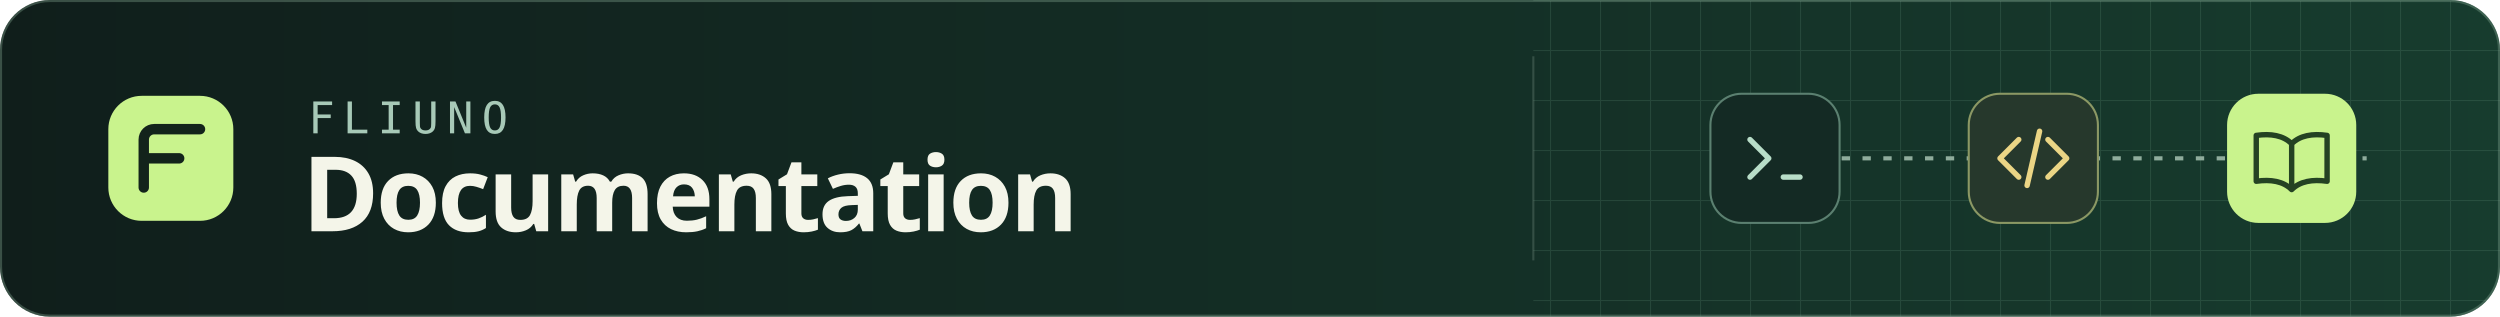
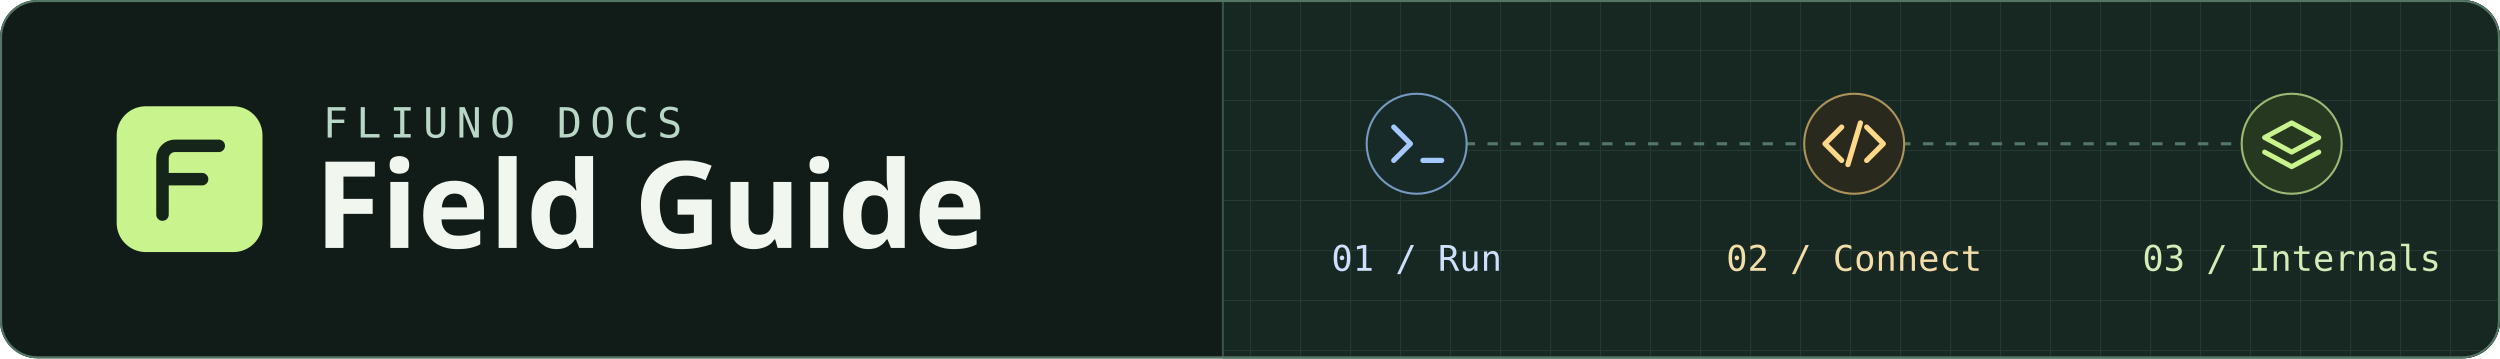
- <svg xmlns="http://www.w3.org/2000/svg" width="1200" height="152" viewBox="0 0 1200 152" role="img" aria-labelledby="title">
+ <svg xmlns="http://www.w3.org/2000/svg" width="1200" height="172" viewBox="0 0 1200 172" role="img" aria-labelledby="title">
  <defs>
-     <linearGradient id="surface">
-       <stop stop-color="#101e1b" />
-       <stop offset="1" stop-color="#173c2e" />
-     </linearGradient>
+     <clipPath id="frame">
+       <rect width="1200" height="172" rx="18" />
+     </clipPath>
    <pattern id="grid" width="24" height="24" patternUnits="userSpaceOnUse">
-       <path d="M24 0H0V24" fill="none" stroke="#a0d3b3" stroke-opacity=".13" />
+       <path d="M24 0H0v24" fill="none" stroke="#90b6a4" stroke-opacity=".12" />
    </pattern>
-     <clipPath id="frame">
-       <rect width="1200" height="152" rx="24" />
-     </clipPath>
  </defs>
  <g clip-path="url(#frame)">
-     <path fill="url(#surface)" d="M0 0h1200v152H0z" />
-     <path fill="url(#grid)" d="M736 0h464v152H736z" />
-     <path d="M736 27v98" stroke="#bfd5c5" stroke-opacity=".19" />
-     <g transform="translate(52 46)">
-       <rect width="60" height="60" rx="16" fill="#c9f38d" />
-       <path d="M17 44V21a5 5 0 0 1 5-5h22M17 30h17" fill="none" stroke="#13231b" stroke-width="5" stroke-linecap="round" />
+     <path d="M0 0h1200v172H0z" fill="#111b18" />
+     <path d="M587 0h613v172H587z" fill="#172822" />
+     <path d="M587 0h613v172H587z" fill="url(#grid)" />
+     <path d="M587 0v172" stroke="#375247" />
+     <g transform="translate(56 51)">
+       <rect width="70" height="70" rx="14" fill="#c9f38d" />
+       <path d="M22 52V25a6 6 0 0 1 6-6h21M22 35h19" fill="none" stroke="#15251a" stroke-width="6" stroke-linecap="round" />
    </g>
-     <text x="148" y="64" fill="#a7c9b7" font-family="ui-monospace, Consolas, monospace" font-size="21" letter-spacing="4">FLIUNO</text>
-     <text x="145" y="111" fill="#f4f5e9" font-family="'Segoe UI', system-ui, sans-serif" font-size="50" font-weight="700" letter-spacing="-1.5">Documentation</text>
-     <path d="M864 76h272" stroke="#8fac9c" stroke-width="2" stroke-dasharray="4 6" />
-     <g transform="translate(821 45)">
-       <rect width="62" height="62" rx="15" fill="#142a24" stroke="#5b8070" />
-       <path d="M19 22l9 9-9 9m16 0h8" fill="none" stroke="#b8ddc8" stroke-width="2.6" stroke-linecap="round" stroke-linejoin="round" />
-     </g>
-     <g transform="translate(945 45)">
-       <rect width="62" height="62" rx="15" fill="#26382c" stroke="#8b9864" />
-       <path d="m24 22-9 9 9 9m14-18 9 9-9 9m-4-22-6 26" fill="none" stroke="#ebd585" stroke-width="2.6" stroke-linecap="round" stroke-linejoin="round" />
-     </g>
-     <g transform="translate(1069 45)">
-       <rect width="62" height="62" rx="15" fill="#c9f38d" />
-       <path d="M31 24c-4-4-10-5-17-4v22c7-1 13 0 17 4 4-4 10-5 17-4V20c-7-1-13 0-17 4v22" fill="none" stroke="#244223" stroke-width="2.6" stroke-linecap="round" stroke-linejoin="round" />
+     <text x="155" y="66" fill="#b8d7c7" font-family="ui-monospace, Consolas, monospace" font-size="20" letter-spacing="4">FLIUNO DOCS</text>
+     <text x="151" y="119" fill="#f1f6ef" font-family="'Segoe UI', system-ui, sans-serif" font-size="58" font-weight="700">Field Guide</text>
+     <path d="M670 69h439" stroke="#547664" stroke-width="1.5" stroke-dasharray="5 6" />
+     <g font-family="ui-monospace, Consolas, monospace" font-size="17" text-anchor="middle">
+       <g transform="translate(680 69)">
+         <circle r="24" fill="#182a28" stroke="#7699bf" />
+         <path d="m-11-8 8 8-8 8m14 0h9" fill="none" stroke="#a4c8ff" stroke-width="2.5" stroke-linecap="round" stroke-linejoin="round" />
+         <text y="61" fill="#cfe0fe">01 / Run</text>
+       </g>
+       <g transform="translate(890 69)">
+         <circle r="24" fill="#29291e" stroke="#ad945b" />
+         <path d="m-6-8-8 8 8 8m12-16 8 8-8 8M3-10l-6 20" fill="none" stroke="#ffd989" stroke-width="2.5" stroke-linecap="round" stroke-linejoin="round" />
+         <text y="61" fill="#f3dda8">02 / Connect</text>
+       </g>
+       <g transform="translate(1100 69)">
+         <circle r="24" fill="#273820" stroke="#9cba74" />
+         <path d="m0-10 13 7L0 4l-13-7 13-7ZM-13 4 0 11 13 4" fill="none" stroke="#c9f38d" stroke-width="2.4" stroke-linecap="round" stroke-linejoin="round" />
+         <text y="61" fill="#d4edb7">03 / Internals</text>
+       </g>
    </g>
  </g>
-   <rect x=".5" y=".5" width="1199" height="151" rx="23.5" fill="none" stroke="#7fa18d" stroke-opacity=".38" />
+   <rect x=".5" y=".5" width="1199" height="171" rx="17.5" fill="none" stroke="#547664" />
</svg>
